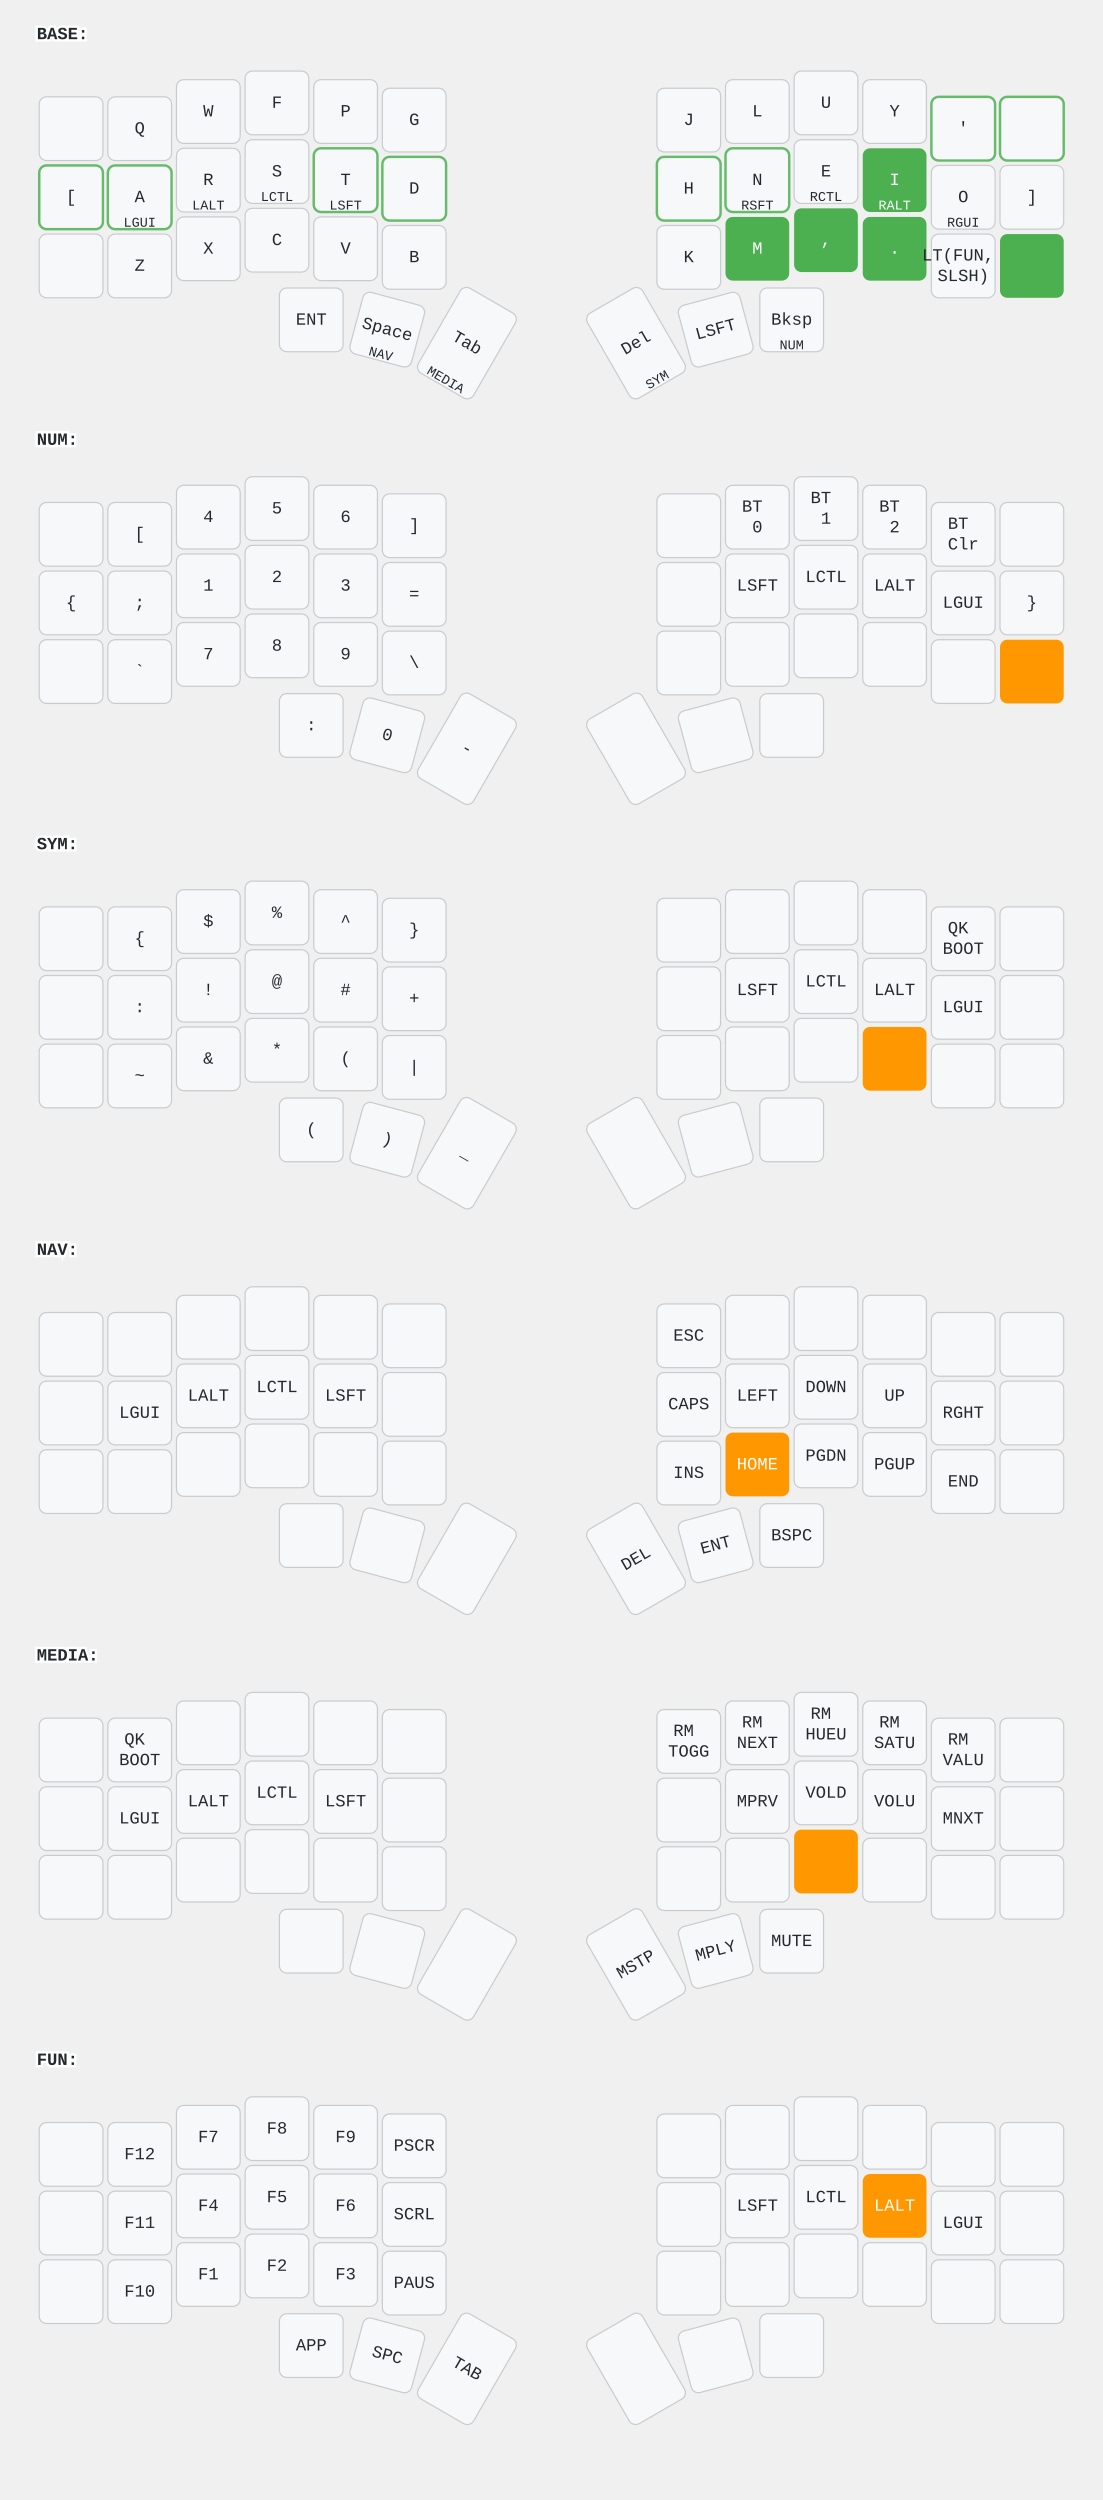
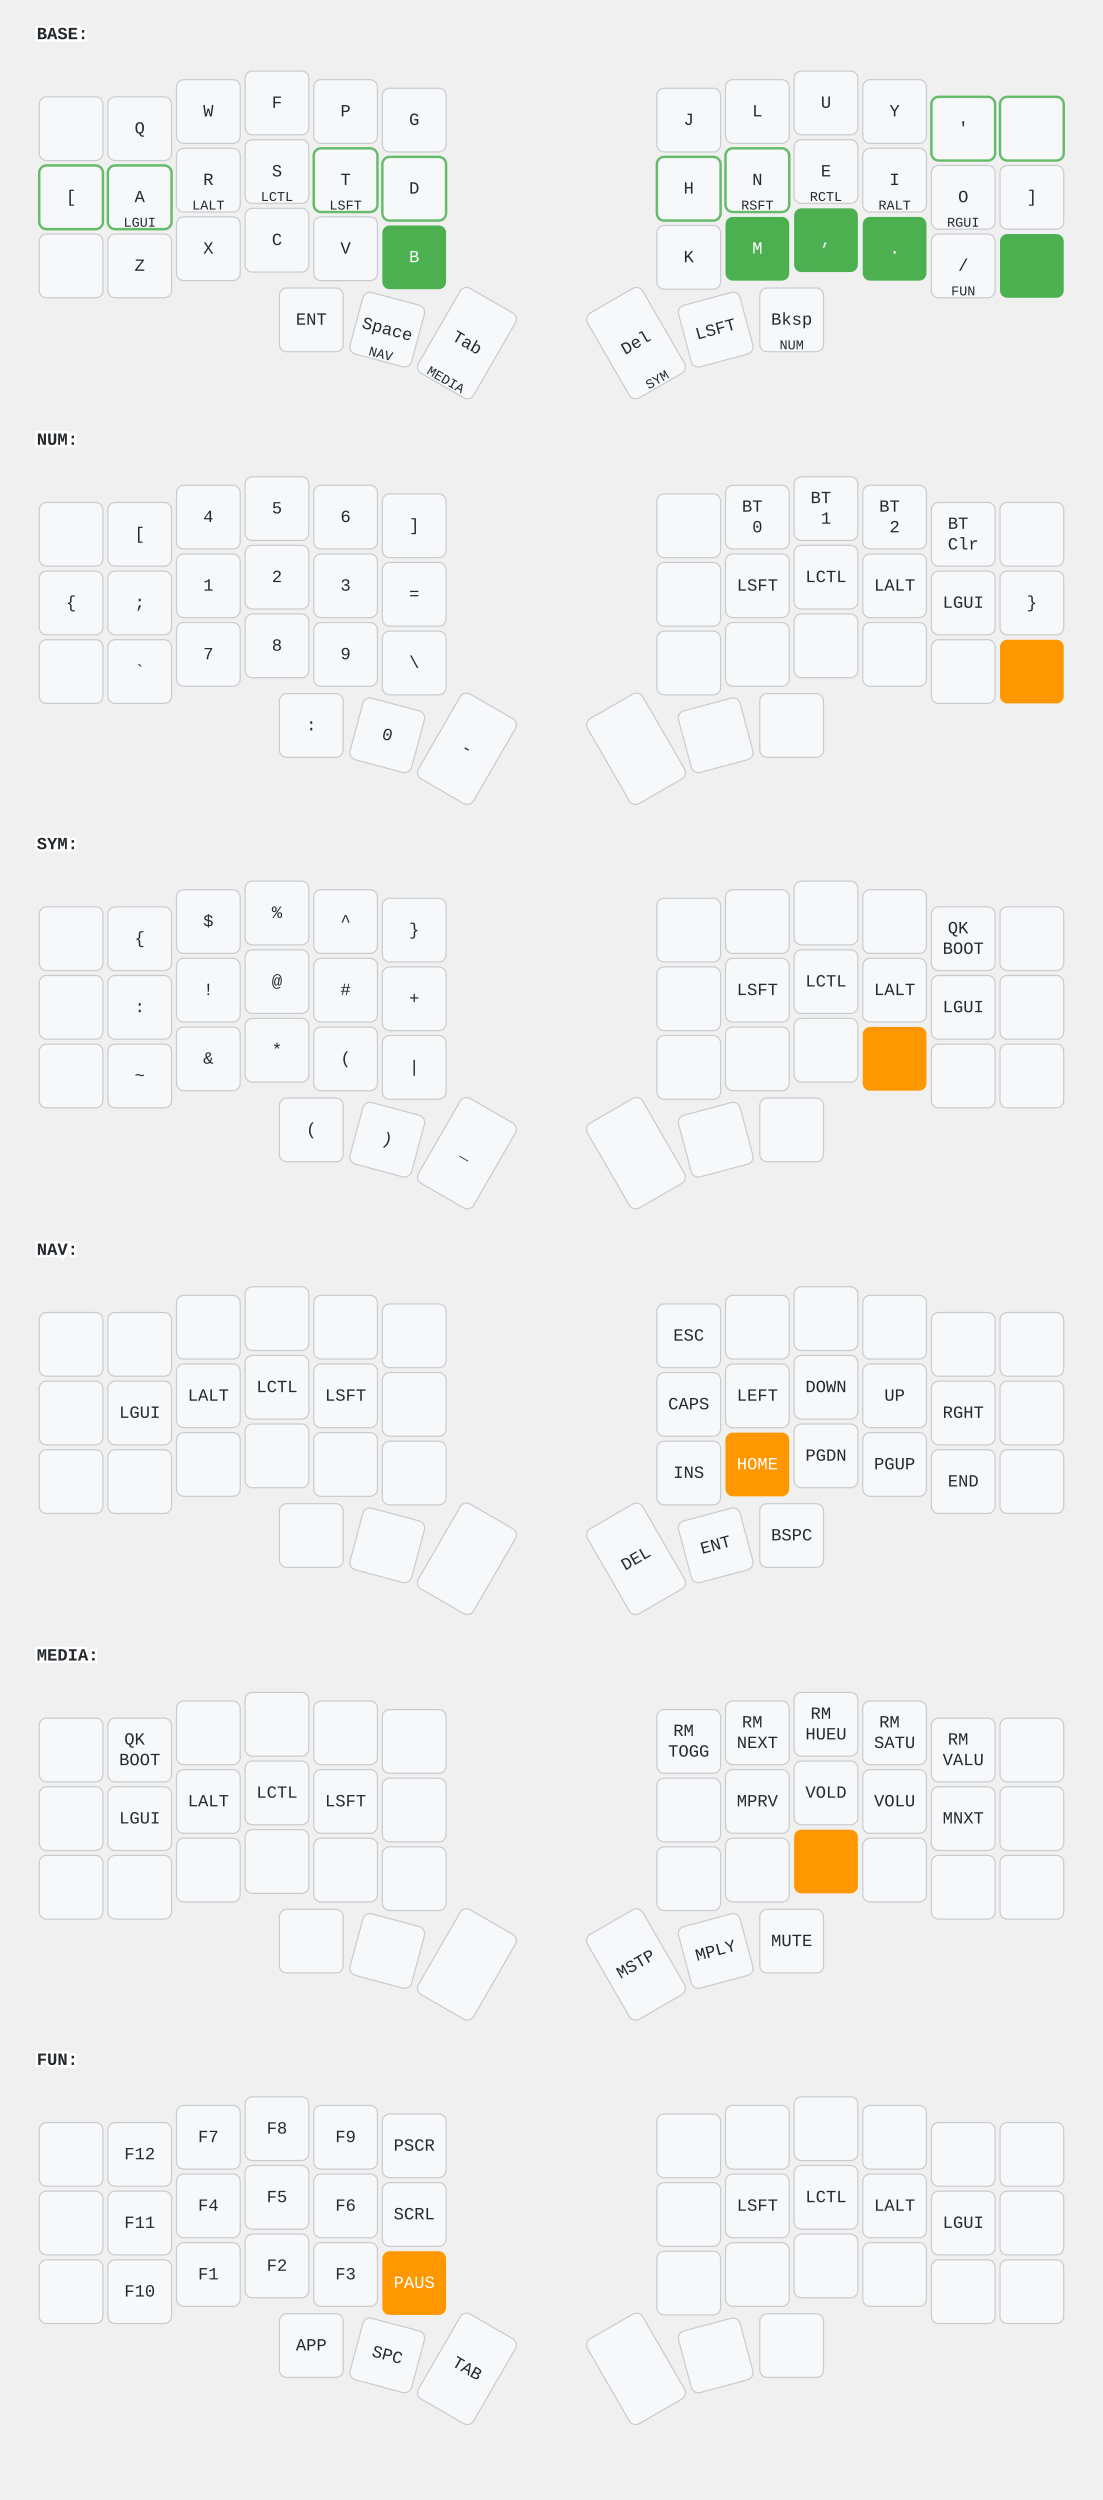
<svg xmlns="http://www.w3.org/2000/svg" width="900" height="2040" viewBox="0 0 900 2040" class="keymap">
  <style>/* inherit to force styles through use tags */
svg path {
    fill: inherit;
}

/* font and background color specifications */
svg.keymap {
    font-family: SFMono-Regular,Consolas,Liberation Mono,Menlo,monospace;
    font-size: 14px;
    font-kerning: normal;
    text-rendering: optimizeLegibility;
    fill: #24292e;
}

/* default key styling */
rect.key {
    fill: #f6f8fa;
}

rect.key, rect.combo {
    stroke: #c9cccf;
    stroke-width: 1;
}

/* default key side styling, only used is draw_key_sides is set */
rect.side {
    filter: brightness(90%);
}

/* color accent for combo boxes */
rect.combo, rect.combo-separate {
    fill: #cdf;
}

/* color accent for held keys */
rect.held, rect.combo.held {
    fill: #fdd;
}

/* color accent for ghost (optional) keys */
rect.ghost, rect.combo.ghost {
    stroke-dasharray: 4, 4;
    stroke-width: 2;
}

text {
    text-anchor: middle;
    dominant-baseline: middle;
}

/* styling for layer labels */
text.label {
    font-weight: bold;
    text-anchor: start;
    stroke: white;
    stroke-width: 4;
    paint-order: stroke;
}

/* styling for optional footer */
text.footer {
    text-anchor: end;
    dominant-baseline: auto;
    stroke: white;
    stroke-width: 4;
    paint-order: stroke;
}

/* styling for combo tap, and key non-tap label text */
text.combo, text.hold, text.shifted, text.left, text.right {
    font-size: 11px;
}

text.hold {
    text-anchor: middle;
    dominant-baseline: auto;
}

text.shifted {
    text-anchor: middle;
    dominant-baseline: hanging;
}

text.left {
    text-anchor: start;
}

text.right {
    text-anchor: end;
}

text.layer-activator {
    text-decoration: underline;
}

/* styling for hold/shifted label text in combo box */
text.combo.hold, text.combo.shifted, text.combo.left, text.combo.right {
    font-size: 8px;
}

/* lighter symbol for transparent keys */
text.trans {
    fill: #7b7e81;
}

/* styling for combo dendrons */
path.combo {
    stroke-width: 1;
    stroke: gray;
    fill: none;
}

/* Start Tabler Icons Cleanup */
/* cannot use height/width with glyphs */
.icon-tabler &gt; path {
    fill: inherit;
    stroke: inherit;
    stroke-width: 2;
}
/* hide tabler's default box */
.icon-tabler &gt; path[stroke="none"][fill="none"] {
    visibility: hidden;
}
/* End Tabler Icons Cleanup */

/* Remove underline from layer activator text */
text.layer-activator {
  text-decoration: none !important;
}

/* Remove bold from hold text (layer names on modifier keys) */
text.hold {
  font-weight: normal !important;
}

/* Highlight layer-tap thumb keys (positions 21, 31-33, 35) with bright green */
- .layer-BASE .keypos-21 rect,
.layer-BASE .keypos-31 rect,
.layer-BASE .keypos-32 rect,
.layer-BASE .keypos-33 rect,
- .layer-BASE .keypos-35 rect {
+ .layer-BASE .keypos-35 rect,
+ .layer-BASE .keypos-29 rect {
  fill: #4CAF50 !important;
  stroke: none !important;
  opacity: 1 !important;
}
- .layer-BASE .keypos-21 text,
.layer-BASE .keypos-31 text,
.layer-BASE .keypos-32 text,
.layer-BASE .keypos-33 text,
- .layer-BASE .keypos-35 text {
+ .layer-BASE .keypos-35 text,
+ .layer-BASE .keypos-29 text {
  fill: white !important;
}

/* Highlight home row mods (positions 10-13, 16-19) with lighter green stroke */
.layer-BASE .keypos-10 rect,
.layer-BASE .keypos-11 rect,
.layer-BASE .keypos-12 rect,
.layer-BASE .keypos-13 rect,
.layer-BASE .keypos-16 rect,
.layer-BASE .keypos-17 rect,
.layer-BASE .keypos-18 rect,
.layer-BASE .keypos-19 rect {
  stroke: #66BB6A !important;
  stroke-width: 2 !important;
}

/* On other layers, highlight the key that keeps you on that layer */
.layer-NAV .keypos-31 rect,
.layer-MEDIA .keypos-32 rect,
.layer-NUM .keypos-35 rect,
.layer-SYM .keypos-33 rect,
- .layer-FUN .keypos-21 rect {
+ .layer-FUN .keypos-29 rect {
  fill: #FF9800 !important;
  stroke: none !important;
}
.layer-NAV .keypos-31 text,
.layer-MEDIA .keypos-32 text,
.layer-NUM .keypos-35 text,
.layer-SYM .keypos-33 text,
- .layer-FUN .keypos-21 text {
+ .layer-FUN .keypos-29 text {
  fill: white !important;
}

/* Make sure ghost keys (on other layers) are clearly different */
.key.ghost rect {
  opacity: 0.3 !important;
}
</style>
  <g transform="translate(30, 0)" class="layer-BASE">
    <text x="0" y="28" class="label" id="BASE">BASE:</text>
    <g transform="translate(0, 56)">
      <g transform="translate(28, 49)" class="key keypos-0">
        <rect rx="6" ry="6" x="-26" y="-26" width="52" height="52" class="key" />
      </g>
      <g transform="translate(84, 49)" class="key keypos-1">
        <rect rx="6" ry="6" x="-26" y="-26" width="52" height="52" class="key" />
        <text x="0" y="0" class="key tap">Q</text>
      </g>
      <g transform="translate(140, 35)" class="key keypos-2">
        <rect rx="6" ry="6" x="-26" y="-26" width="52" height="52" class="key" />
        <text x="0" y="0" class="key tap">W</text>
      </g>
      <g transform="translate(196, 28)" class="key keypos-3">
        <rect rx="6" ry="6" x="-26" y="-26" width="52" height="52" class="key" />
        <text x="0" y="0" class="key tap">F</text>
      </g>
      <g transform="translate(252, 35)" class="key keypos-4">
        <rect rx="6" ry="6" x="-26" y="-26" width="52" height="52" class="key" />
        <text x="0" y="0" class="key tap">P</text>
      </g>
      <g transform="translate(308, 42)" class="key keypos-5">
        <rect rx="6" ry="6" x="-26" y="-26" width="52" height="52" class="key" />
        <text x="0" y="0" class="key tap">G</text>
      </g>
      <g transform="translate(532, 42)" class="key keypos-6">
        <rect rx="6" ry="6" x="-26" y="-26" width="52" height="52" class="key" />
        <text x="0" y="0" class="key tap">J</text>
      </g>
      <g transform="translate(588, 35)" class="key keypos-7">
        <rect rx="6" ry="6" x="-26" y="-26" width="52" height="52" class="key" />
        <text x="0" y="0" class="key tap">L</text>
      </g>
      <g transform="translate(644, 28)" class="key keypos-8">
        <rect rx="6" ry="6" x="-26" y="-26" width="52" height="52" class="key" />
        <text x="0" y="0" class="key tap">U</text>
      </g>
      <g transform="translate(700, 35)" class="key keypos-9">
        <rect rx="6" ry="6" x="-26" y="-26" width="52" height="52" class="key" />
        <text x="0" y="0" class="key tap">Y</text>
      </g>
      <g transform="translate(756, 49)" class="key keypos-10">
        <rect rx="6" ry="6" x="-26" y="-26" width="52" height="52" class="key" />
        <text x="0" y="0" class="key tap">'</text>
      </g>
      <g transform="translate(812, 49)" class="key keypos-11">
        <rect rx="6" ry="6" x="-26" y="-26" width="52" height="52" class="key" />
      </g>
      <g transform="translate(28, 105)" class="key keypos-12">
        <rect rx="6" ry="6" x="-26" y="-26" width="52" height="52" class="key" />
        <text x="0" y="0" class="key tap">[</text>
      </g>
      <g transform="translate(84, 105)" class="key keypos-13">
        <rect rx="6" ry="6" x="-26" y="-26" width="52" height="52" class="key" />
        <text x="0" y="0" class="key tap">A</text>
        <text x="0" y="24" class="key hold">LGUI</text>
      </g>
      <g transform="translate(140, 91)" class="key keypos-14">
        <rect rx="6" ry="6" x="-26" y="-26" width="52" height="52" class="key" />
        <text x="0" y="0" class="key tap">R</text>
        <text x="0" y="24" class="key hold">LALT</text>
      </g>
      <g transform="translate(196, 84)" class="key keypos-15">
        <rect rx="6" ry="6" x="-26" y="-26" width="52" height="52" class="key" />
        <text x="0" y="0" class="key tap">S</text>
        <text x="0" y="24" class="key hold">LCTL</text>
      </g>
      <g transform="translate(252, 91)" class="key keypos-16">
        <rect rx="6" ry="6" x="-26" y="-26" width="52" height="52" class="key" />
        <text x="0" y="0" class="key tap">T</text>
        <text x="0" y="24" class="key hold">LSFT</text>
      </g>
      <g transform="translate(308, 98)" class="key keypos-17">
        <rect rx="6" ry="6" x="-26" y="-26" width="52" height="52" class="key" />
        <text x="0" y="0" class="key tap">D</text>
      </g>
      <g transform="translate(532, 98)" class="key keypos-18">
        <rect rx="6" ry="6" x="-26" y="-26" width="52" height="52" class="key" />
        <text x="0" y="0" class="key tap">H</text>
      </g>
      <g transform="translate(588, 91)" class="key keypos-19">
        <rect rx="6" ry="6" x="-26" y="-26" width="52" height="52" class="key" />
        <text x="0" y="0" class="key tap">N</text>
        <text x="0" y="24" class="key hold">RSFT</text>
      </g>
      <g transform="translate(644, 84)" class="key keypos-20">
        <rect rx="6" ry="6" x="-26" y="-26" width="52" height="52" class="key" />
        <text x="0" y="0" class="key tap">E</text>
        <text x="0" y="24" class="key hold">RCTL</text>
      </g>
      <g transform="translate(700, 91)" class="key keypos-21">
        <rect rx="6" ry="6" x="-26" y="-26" width="52" height="52" class="key" />
        <text x="0" y="0" class="key tap">I</text>
        <text x="0" y="24" class="key hold">RALT</text>
      </g>
      <g transform="translate(756, 105)" class="key keypos-22">
        <rect rx="6" ry="6" x="-26" y="-26" width="52" height="52" class="key" />
        <text x="0" y="0" class="key tap">O</text>
        <text x="0" y="24" class="key hold">RGUI</text>
      </g>
      <g transform="translate(812, 105)" class="key keypos-23">
        <rect rx="6" ry="6" x="-26" y="-26" width="52" height="52" class="key" />
        <text x="0" y="0" class="key tap">]</text>
      </g>
      <g transform="translate(28, 161)" class="key keypos-24">
        <rect rx="6" ry="6" x="-26" y="-26" width="52" height="52" class="key" />
      </g>
      <g transform="translate(84, 161)" class="key keypos-25">
        <rect rx="6" ry="6" x="-26" y="-26" width="52" height="52" class="key" />
        <text x="0" y="0" class="key tap">Z</text>
      </g>
      <g transform="translate(140, 147)" class="key keypos-26">
        <rect rx="6" ry="6" x="-26" y="-26" width="52" height="52" class="key" />
        <text x="0" y="0" class="key tap">X</text>
      </g>
      <g transform="translate(196, 140)" class="key keypos-27">
        <rect rx="6" ry="6" x="-26" y="-26" width="52" height="52" class="key" />
        <text x="0" y="0" class="key tap">C</text>
      </g>
      <g transform="translate(252, 147)" class="key keypos-28">
        <rect rx="6" ry="6" x="-26" y="-26" width="52" height="52" class="key" />
        <text x="0" y="0" class="key tap">V</text>
      </g>
      <g transform="translate(308, 154)" class="key keypos-29">
        <rect rx="6" ry="6" x="-26" y="-26" width="52" height="52" class="key" />
        <text x="0" y="0" class="key tap">B</text>
      </g>
      <g transform="translate(532, 154)" class="key keypos-30">
        <rect rx="6" ry="6" x="-26" y="-26" width="52" height="52" class="key" />
        <text x="0" y="0" class="key tap">K</text>
      </g>
      <g transform="translate(588, 147)" class="key keypos-31">
        <rect rx="6" ry="6" x="-26" y="-26" width="52" height="52" class="key" />
        <text x="0" y="0" class="key tap">M</text>
      </g>
      <g transform="translate(644, 140)" class="key keypos-32">
        <rect rx="6" ry="6" x="-26" y="-26" width="52" height="52" class="key" />
        <text x="0" y="0" class="key tap">,</text>
      </g>
      <g transform="translate(700, 147)" class="key keypos-33">
        <rect rx="6" ry="6" x="-26" y="-26" width="52" height="52" class="key" />
        <text x="0" y="0" class="key tap">.</text>
      </g>
      <g transform="translate(756, 161)" class="key keypos-34">
        <rect rx="6" ry="6" x="-26" y="-26" width="52" height="52" class="key" />
-         <text x="0" y="0" class="key tap">
-           <tspan x="0" dy="-0.6em">LT(FUN,</tspan>
-           <tspan x="0" dy="1.2em">SLSH)</tspan>
-         </text>
+         <text x="0" y="0" class="key tap">/</text>
+         <a href="#FUN">
+           <text x="0" y="24" class="key hold layer-activator">FUN</text>
+         </a>
      </g>
      <g transform="translate(812, 161)" class="key keypos-35">
        <rect rx="6" ry="6" x="-26" y="-26" width="52" height="52" class="key" />
      </g>
      <g transform="translate(224, 205)" class="key keypos-36">
        <rect rx="6" ry="6" x="-26" y="-26" width="52" height="52" class="key" />
        <text x="0" y="0" class="key tap">ENT</text>
      </g>
      <g transform="translate(286, 213) rotate(15.0)" class="key keypos-37">
        <rect rx="6" ry="6" x="-26" y="-26" width="52" height="52" class="key" />
        <text x="0" y="0" class="key tap">Space</text>
        <a href="#NAV">
          <text x="0" y="24" class="key hold layer-activator">NAV</text>
        </a>
      </g>
      <g transform="translate(351, 224) rotate(30.0)" class="key keypos-38">
        <rect rx="6" ry="6" x="-26" y="-40" width="52" height="80" class="key" />
        <text x="0" y="0" class="key tap">Tab</text>
        <a href="#MEDIA">
          <text x="0" y="38" class="key hold layer-activator">MEDIA</text>
        </a>
      </g>
      <g transform="translate(489, 224) rotate(-30.0)" class="key keypos-39">
        <rect rx="6" ry="6" x="-26" y="-40" width="52" height="80" class="key" />
        <text x="0" y="0" class="key tap">Del</text>
        <a href="#SYM">
          <text x="0" y="38" class="key hold layer-activator">SYM</text>
        </a>
      </g>
      <g transform="translate(554, 213) rotate(-15.0)" class="key keypos-40">
        <rect rx="6" ry="6" x="-26" y="-26" width="52" height="52" class="key" />
        <text x="0" y="0" class="key tap">LSFT</text>
      </g>
      <g transform="translate(616, 205)" class="key keypos-41">
        <rect rx="6" ry="6" x="-26" y="-26" width="52" height="52" class="key" />
        <text x="0" y="0" class="key tap">Bksp</text>
        <a href="#NUM">
          <text x="0" y="24" class="key hold layer-activator">NUM</text>
        </a>
      </g>
    </g>
  </g>
  <g transform="translate(30, 331)" class="layer-NUM">
    <text x="0" y="28" class="label" id="NUM">NUM:</text>
    <g transform="translate(0, 56)">
      <g transform="translate(28, 49)" class="key keypos-0">
        <rect rx="6" ry="6" x="-26" y="-26" width="52" height="52" class="key" />
      </g>
      <g transform="translate(84, 49)" class="key keypos-1">
        <rect rx="6" ry="6" x="-26" y="-26" width="52" height="52" class="key" />
        <text x="0" y="0" class="key tap">[</text>
      </g>
      <g transform="translate(140, 35)" class="key keypos-2">
        <rect rx="6" ry="6" x="-26" y="-26" width="52" height="52" class="key" />
        <text x="0" y="0" class="key tap">4</text>
      </g>
      <g transform="translate(196, 28)" class="key keypos-3">
        <rect rx="6" ry="6" x="-26" y="-26" width="52" height="52" class="key" />
        <text x="0" y="0" class="key tap">5</text>
      </g>
      <g transform="translate(252, 35)" class="key keypos-4">
        <rect rx="6" ry="6" x="-26" y="-26" width="52" height="52" class="key" />
        <text x="0" y="0" class="key tap">6</text>
      </g>
      <g transform="translate(308, 42)" class="key keypos-5">
        <rect rx="6" ry="6" x="-26" y="-26" width="52" height="52" class="key" />
        <text x="0" y="0" class="key tap">]</text>
      </g>
      <g transform="translate(532, 42)" class="key keypos-6">
        <rect rx="6" ry="6" x="-26" y="-26" width="52" height="52" class="key" />
      </g>
      <g transform="translate(588, 35)" class="key keypos-7">
        <rect rx="6" ry="6" x="-26" y="-26" width="52" height="52" class="key" />
        <text x="0" y="0" class="key tap">
          <tspan x="0" dy="-0.6em">BT</tspan>
          <tspan x="0" dy="1.2em">0</tspan>
        </text>
      </g>
      <g transform="translate(644, 28)" class="key keypos-8">
        <rect rx="6" ry="6" x="-26" y="-26" width="52" height="52" class="key" />
        <text x="0" y="0" class="key tap">
          <tspan x="0" dy="-0.6em">BT</tspan>
          <tspan x="0" dy="1.2em">1</tspan>
        </text>
      </g>
      <g transform="translate(700, 35)" class="key keypos-9">
        <rect rx="6" ry="6" x="-26" y="-26" width="52" height="52" class="key" />
        <text x="0" y="0" class="key tap">
          <tspan x="0" dy="-0.6em">BT</tspan>
          <tspan x="0" dy="1.2em">2</tspan>
        </text>
      </g>
      <g transform="translate(756, 49)" class="key keypos-10">
        <rect rx="6" ry="6" x="-26" y="-26" width="52" height="52" class="key" />
        <text x="0" y="0" class="key tap">
          <tspan x="0" dy="-0.6em">BT</tspan>
          <tspan x="0" dy="1.2em">Clr</tspan>
        </text>
      </g>
      <g transform="translate(812, 49)" class="key keypos-11">
        <rect rx="6" ry="6" x="-26" y="-26" width="52" height="52" class="key" />
      </g>
      <g transform="translate(28, 105)" class="key keypos-12">
        <rect rx="6" ry="6" x="-26" y="-26" width="52" height="52" class="key" />
        <text x="0" y="0" class="key tap">{</text>
      </g>
      <g transform="translate(84, 105)" class="key keypos-13">
        <rect rx="6" ry="6" x="-26" y="-26" width="52" height="52" class="key" />
        <text x="0" y="0" class="key tap">;</text>
      </g>
      <g transform="translate(140, 91)" class="key keypos-14">
        <rect rx="6" ry="6" x="-26" y="-26" width="52" height="52" class="key" />
        <text x="0" y="0" class="key tap">1</text>
      </g>
      <g transform="translate(196, 84)" class="key keypos-15">
        <rect rx="6" ry="6" x="-26" y="-26" width="52" height="52" class="key" />
        <text x="0" y="0" class="key tap">2</text>
      </g>
      <g transform="translate(252, 91)" class="key keypos-16">
        <rect rx="6" ry="6" x="-26" y="-26" width="52" height="52" class="key" />
        <text x="0" y="0" class="key tap">3</text>
      </g>
      <g transform="translate(308, 98)" class="key keypos-17">
        <rect rx="6" ry="6" x="-26" y="-26" width="52" height="52" class="key" />
        <text x="0" y="0" class="key tap">=</text>
      </g>
      <g transform="translate(532, 98)" class="key keypos-18">
        <rect rx="6" ry="6" x="-26" y="-26" width="52" height="52" class="key" />
      </g>
      <g transform="translate(588, 91)" class="key keypos-19">
        <rect rx="6" ry="6" x="-26" y="-26" width="52" height="52" class="key" />
        <text x="0" y="0" class="key tap">LSFT</text>
      </g>
      <g transform="translate(644, 84)" class="key keypos-20">
        <rect rx="6" ry="6" x="-26" y="-26" width="52" height="52" class="key" />
        <text x="0" y="0" class="key tap">LCTL</text>
      </g>
      <g transform="translate(700, 91)" class="key keypos-21">
        <rect rx="6" ry="6" x="-26" y="-26" width="52" height="52" class="key" />
        <text x="0" y="0" class="key tap">LALT</text>
      </g>
      <g transform="translate(756, 105)" class="key keypos-22">
        <rect rx="6" ry="6" x="-26" y="-26" width="52" height="52" class="key" />
        <text x="0" y="0" class="key tap">LGUI</text>
      </g>
      <g transform="translate(812, 105)" class="key keypos-23">
        <rect rx="6" ry="6" x="-26" y="-26" width="52" height="52" class="key" />
        <text x="0" y="0" class="key tap">}</text>
      </g>
      <g transform="translate(28, 161)" class="key keypos-24">
        <rect rx="6" ry="6" x="-26" y="-26" width="52" height="52" class="key" />
      </g>
      <g transform="translate(84, 161)" class="key keypos-25">
        <rect rx="6" ry="6" x="-26" y="-26" width="52" height="52" class="key" />
        <text x="0" y="0" class="key tap">`</text>
      </g>
      <g transform="translate(140, 147)" class="key keypos-26">
        <rect rx="6" ry="6" x="-26" y="-26" width="52" height="52" class="key" />
        <text x="0" y="0" class="key tap">7</text>
      </g>
      <g transform="translate(196, 140)" class="key keypos-27">
        <rect rx="6" ry="6" x="-26" y="-26" width="52" height="52" class="key" />
        <text x="0" y="0" class="key tap">8</text>
      </g>
      <g transform="translate(252, 147)" class="key keypos-28">
        <rect rx="6" ry="6" x="-26" y="-26" width="52" height="52" class="key" />
        <text x="0" y="0" class="key tap">9</text>
      </g>
      <g transform="translate(308, 154)" class="key keypos-29">
        <rect rx="6" ry="6" x="-26" y="-26" width="52" height="52" class="key" />
        <text x="0" y="0" class="key tap">\</text>
      </g>
      <g transform="translate(532, 154)" class="key keypos-30">
        <rect rx="6" ry="6" x="-26" y="-26" width="52" height="52" class="key" />
      </g>
      <g transform="translate(588, 147)" class="key keypos-31">
        <rect rx="6" ry="6" x="-26" y="-26" width="52" height="52" class="key" />
      </g>
      <g transform="translate(644, 140)" class="key keypos-32">
        <rect rx="6" ry="6" x="-26" y="-26" width="52" height="52" class="key" />
      </g>
      <g transform="translate(700, 147)" class="key keypos-33">
        <rect rx="6" ry="6" x="-26" y="-26" width="52" height="52" class="key" />
      </g>
      <g transform="translate(756, 161)" class="key keypos-34">
        <rect rx="6" ry="6" x="-26" y="-26" width="52" height="52" class="key" />
      </g>
      <g transform="translate(812, 161)" class="key keypos-35">
        <rect rx="6" ry="6" x="-26" y="-26" width="52" height="52" class="key" />
      </g>
      <g transform="translate(224, 205)" class="key keypos-36">
        <rect rx="6" ry="6" x="-26" y="-26" width="52" height="52" class="key" />
        <text x="0" y="0" class="key tap">:</text>
      </g>
      <g transform="translate(286, 213) rotate(15.0)" class="key keypos-37">
        <rect rx="6" ry="6" x="-26" y="-26" width="52" height="52" class="key" />
        <text x="0" y="0" class="key tap">0</text>
      </g>
      <g transform="translate(351, 224) rotate(30.0)" class="key keypos-38">
        <rect rx="6" ry="6" x="-26" y="-40" width="52" height="80" class="key" />
        <text x="0" y="0" class="key tap">-</text>
      </g>
      <g transform="translate(489, 224) rotate(-30.0)" class="key keypos-39">
        <rect rx="6" ry="6" x="-26" y="-40" width="52" height="80" class="key" />
      </g>
      <g transform="translate(554, 213) rotate(-15.0)" class="key keypos-40">
        <rect rx="6" ry="6" x="-26" y="-26" width="52" height="52" class="key" />
      </g>
      <g transform="translate(616, 205)" class="key keypos-41">
        <rect rx="6" ry="6" x="-26" y="-26" width="52" height="52" class="key" />
      </g>
    </g>
  </g>
  <g transform="translate(30, 661)" class="layer-SYM">
    <text x="0" y="28" class="label" id="SYM">SYM:</text>
    <g transform="translate(0, 56)">
      <g transform="translate(28, 49)" class="key keypos-0">
        <rect rx="6" ry="6" x="-26" y="-26" width="52" height="52" class="key" />
      </g>
      <g transform="translate(84, 49)" class="key keypos-1">
        <rect rx="6" ry="6" x="-26" y="-26" width="52" height="52" class="key" />
        <text x="0" y="0" class="key tap">{</text>
      </g>
      <g transform="translate(140, 35)" class="key keypos-2">
        <rect rx="6" ry="6" x="-26" y="-26" width="52" height="52" class="key" />
        <text x="0" y="0" class="key tap">$</text>
      </g>
      <g transform="translate(196, 28)" class="key keypos-3">
        <rect rx="6" ry="6" x="-26" y="-26" width="52" height="52" class="key" />
        <text x="0" y="0" class="key tap">%</text>
      </g>
      <g transform="translate(252, 35)" class="key keypos-4">
        <rect rx="6" ry="6" x="-26" y="-26" width="52" height="52" class="key" />
        <text x="0" y="0" class="key tap">^</text>
      </g>
      <g transform="translate(308, 42)" class="key keypos-5">
        <rect rx="6" ry="6" x="-26" y="-26" width="52" height="52" class="key" />
        <text x="0" y="0" class="key tap">}</text>
      </g>
      <g transform="translate(532, 42)" class="key keypos-6">
        <rect rx="6" ry="6" x="-26" y="-26" width="52" height="52" class="key" />
      </g>
      <g transform="translate(588, 35)" class="key keypos-7">
        <rect rx="6" ry="6" x="-26" y="-26" width="52" height="52" class="key" />
      </g>
      <g transform="translate(644, 28)" class="key keypos-8">
        <rect rx="6" ry="6" x="-26" y="-26" width="52" height="52" class="key" />
      </g>
      <g transform="translate(700, 35)" class="key keypos-9">
        <rect rx="6" ry="6" x="-26" y="-26" width="52" height="52" class="key" />
      </g>
      <g transform="translate(756, 49)" class="key keypos-10">
        <rect rx="6" ry="6" x="-26" y="-26" width="52" height="52" class="key" />
        <text x="0" y="0" class="key tap">
          <tspan x="0" dy="-0.6em">QK</tspan>
          <tspan x="0" dy="1.2em">BOOT</tspan>
        </text>
      </g>
      <g transform="translate(812, 49)" class="key keypos-11">
        <rect rx="6" ry="6" x="-26" y="-26" width="52" height="52" class="key" />
      </g>
      <g transform="translate(28, 105)" class="key keypos-12">
        <rect rx="6" ry="6" x="-26" y="-26" width="52" height="52" class="key" />
      </g>
      <g transform="translate(84, 105)" class="key keypos-13">
        <rect rx="6" ry="6" x="-26" y="-26" width="52" height="52" class="key" />
        <text x="0" y="0" class="key tap">:</text>
      </g>
      <g transform="translate(140, 91)" class="key keypos-14">
        <rect rx="6" ry="6" x="-26" y="-26" width="52" height="52" class="key" />
        <text x="0" y="0" class="key tap">!</text>
      </g>
      <g transform="translate(196, 84)" class="key keypos-15">
        <rect rx="6" ry="6" x="-26" y="-26" width="52" height="52" class="key" />
        <text x="0" y="0" class="key tap">@</text>
      </g>
      <g transform="translate(252, 91)" class="key keypos-16">
        <rect rx="6" ry="6" x="-26" y="-26" width="52" height="52" class="key" />
        <text x="0" y="0" class="key tap">#</text>
      </g>
      <g transform="translate(308, 98)" class="key keypos-17">
        <rect rx="6" ry="6" x="-26" y="-26" width="52" height="52" class="key" />
        <text x="0" y="0" class="key tap">+</text>
      </g>
      <g transform="translate(532, 98)" class="key keypos-18">
        <rect rx="6" ry="6" x="-26" y="-26" width="52" height="52" class="key" />
      </g>
      <g transform="translate(588, 91)" class="key keypos-19">
        <rect rx="6" ry="6" x="-26" y="-26" width="52" height="52" class="key" />
        <text x="0" y="0" class="key tap">LSFT</text>
      </g>
      <g transform="translate(644, 84)" class="key keypos-20">
        <rect rx="6" ry="6" x="-26" y="-26" width="52" height="52" class="key" />
        <text x="0" y="0" class="key tap">LCTL</text>
      </g>
      <g transform="translate(700, 91)" class="key keypos-21">
        <rect rx="6" ry="6" x="-26" y="-26" width="52" height="52" class="key" />
        <text x="0" y="0" class="key tap">LALT</text>
      </g>
      <g transform="translate(756, 105)" class="key keypos-22">
        <rect rx="6" ry="6" x="-26" y="-26" width="52" height="52" class="key" />
        <text x="0" y="0" class="key tap">LGUI</text>
      </g>
      <g transform="translate(812, 105)" class="key keypos-23">
        <rect rx="6" ry="6" x="-26" y="-26" width="52" height="52" class="key" />
      </g>
      <g transform="translate(28, 161)" class="key keypos-24">
        <rect rx="6" ry="6" x="-26" y="-26" width="52" height="52" class="key" />
      </g>
      <g transform="translate(84, 161)" class="key keypos-25">
        <rect rx="6" ry="6" x="-26" y="-26" width="52" height="52" class="key" />
        <text x="0" y="0" class="key tap">~</text>
      </g>
      <g transform="translate(140, 147)" class="key keypos-26">
        <rect rx="6" ry="6" x="-26" y="-26" width="52" height="52" class="key" />
        <text x="0" y="0" class="key tap">&amp;</text>
      </g>
      <g transform="translate(196, 140)" class="key keypos-27">
        <rect rx="6" ry="6" x="-26" y="-26" width="52" height="52" class="key" />
        <text x="0" y="0" class="key tap">*</text>
      </g>
      <g transform="translate(252, 147)" class="key keypos-28">
        <rect rx="6" ry="6" x="-26" y="-26" width="52" height="52" class="key" />
        <text x="0" y="0" class="key tap">(</text>
      </g>
      <g transform="translate(308, 154)" class="key keypos-29">
        <rect rx="6" ry="6" x="-26" y="-26" width="52" height="52" class="key" />
        <text x="0" y="0" class="key tap">|</text>
      </g>
      <g transform="translate(532, 154)" class="key keypos-30">
        <rect rx="6" ry="6" x="-26" y="-26" width="52" height="52" class="key" />
      </g>
      <g transform="translate(588, 147)" class="key keypos-31">
        <rect rx="6" ry="6" x="-26" y="-26" width="52" height="52" class="key" />
      </g>
      <g transform="translate(644, 140)" class="key keypos-32">
        <rect rx="6" ry="6" x="-26" y="-26" width="52" height="52" class="key" />
      </g>
      <g transform="translate(700, 147)" class="key keypos-33">
        <rect rx="6" ry="6" x="-26" y="-26" width="52" height="52" class="key" />
      </g>
      <g transform="translate(756, 161)" class="key keypos-34">
        <rect rx="6" ry="6" x="-26" y="-26" width="52" height="52" class="key" />
      </g>
      <g transform="translate(812, 161)" class="key keypos-35">
        <rect rx="6" ry="6" x="-26" y="-26" width="52" height="52" class="key" />
      </g>
      <g transform="translate(224, 205)" class="key keypos-36">
        <rect rx="6" ry="6" x="-26" y="-26" width="52" height="52" class="key" />
        <text x="0" y="0" class="key tap">(</text>
      </g>
      <g transform="translate(286, 213) rotate(15.0)" class="key keypos-37">
        <rect rx="6" ry="6" x="-26" y="-26" width="52" height="52" class="key" />
        <text x="0" y="0" class="key tap">)</text>
      </g>
      <g transform="translate(351, 224) rotate(30.0)" class="key keypos-38">
        <rect rx="6" ry="6" x="-26" y="-40" width="52" height="80" class="key" />
        <text x="0" y="0" class="key tap">_</text>
      </g>
      <g transform="translate(489, 224) rotate(-30.0)" class="key keypos-39">
        <rect rx="6" ry="6" x="-26" y="-40" width="52" height="80" class="key" />
      </g>
      <g transform="translate(554, 213) rotate(-15.0)" class="key keypos-40">
        <rect rx="6" ry="6" x="-26" y="-26" width="52" height="52" class="key" />
      </g>
      <g transform="translate(616, 205)" class="key keypos-41">
        <rect rx="6" ry="6" x="-26" y="-26" width="52" height="52" class="key" />
      </g>
    </g>
  </g>
  <g transform="translate(30, 992)" class="layer-NAV">
    <text x="0" y="28" class="label" id="NAV">NAV:</text>
    <g transform="translate(0, 56)">
      <g transform="translate(28, 49)" class="key keypos-0">
        <rect rx="6" ry="6" x="-26" y="-26" width="52" height="52" class="key" />
      </g>
      <g transform="translate(84, 49)" class="key keypos-1">
        <rect rx="6" ry="6" x="-26" y="-26" width="52" height="52" class="key" />
      </g>
      <g transform="translate(140, 35)" class="key keypos-2">
        <rect rx="6" ry="6" x="-26" y="-26" width="52" height="52" class="key" />
      </g>
      <g transform="translate(196, 28)" class="key keypos-3">
        <rect rx="6" ry="6" x="-26" y="-26" width="52" height="52" class="key" />
      </g>
      <g transform="translate(252, 35)" class="key keypos-4">
        <rect rx="6" ry="6" x="-26" y="-26" width="52" height="52" class="key" />
      </g>
      <g transform="translate(308, 42)" class="key keypos-5">
        <rect rx="6" ry="6" x="-26" y="-26" width="52" height="52" class="key" />
      </g>
      <g transform="translate(532, 42)" class="key keypos-6">
        <rect rx="6" ry="6" x="-26" y="-26" width="52" height="52" class="key" />
        <text x="0" y="0" class="key tap">ESC</text>
      </g>
      <g transform="translate(588, 35)" class="key keypos-7">
        <rect rx="6" ry="6" x="-26" y="-26" width="52" height="52" class="key" />
      </g>
      <g transform="translate(644, 28)" class="key keypos-8">
        <rect rx="6" ry="6" x="-26" y="-26" width="52" height="52" class="key" />
      </g>
      <g transform="translate(700, 35)" class="key keypos-9">
        <rect rx="6" ry="6" x="-26" y="-26" width="52" height="52" class="key" />
      </g>
      <g transform="translate(756, 49)" class="key keypos-10">
        <rect rx="6" ry="6" x="-26" y="-26" width="52" height="52" class="key" />
      </g>
      <g transform="translate(812, 49)" class="key keypos-11">
        <rect rx="6" ry="6" x="-26" y="-26" width="52" height="52" class="key" />
      </g>
      <g transform="translate(28, 105)" class="key keypos-12">
        <rect rx="6" ry="6" x="-26" y="-26" width="52" height="52" class="key" />
      </g>
      <g transform="translate(84, 105)" class="key keypos-13">
        <rect rx="6" ry="6" x="-26" y="-26" width="52" height="52" class="key" />
        <text x="0" y="0" class="key tap">LGUI</text>
      </g>
      <g transform="translate(140, 91)" class="key keypos-14">
        <rect rx="6" ry="6" x="-26" y="-26" width="52" height="52" class="key" />
        <text x="0" y="0" class="key tap">LALT</text>
      </g>
      <g transform="translate(196, 84)" class="key keypos-15">
        <rect rx="6" ry="6" x="-26" y="-26" width="52" height="52" class="key" />
        <text x="0" y="0" class="key tap">LCTL</text>
      </g>
      <g transform="translate(252, 91)" class="key keypos-16">
        <rect rx="6" ry="6" x="-26" y="-26" width="52" height="52" class="key" />
        <text x="0" y="0" class="key tap">LSFT</text>
      </g>
      <g transform="translate(308, 98)" class="key keypos-17">
        <rect rx="6" ry="6" x="-26" y="-26" width="52" height="52" class="key" />
      </g>
      <g transform="translate(532, 98)" class="key keypos-18">
        <rect rx="6" ry="6" x="-26" y="-26" width="52" height="52" class="key" />
        <text x="0" y="0" class="key tap">CAPS</text>
      </g>
      <g transform="translate(588, 91)" class="key keypos-19">
        <rect rx="6" ry="6" x="-26" y="-26" width="52" height="52" class="key" />
        <text x="0" y="0" class="key tap">LEFT</text>
      </g>
      <g transform="translate(644, 84)" class="key keypos-20">
        <rect rx="6" ry="6" x="-26" y="-26" width="52" height="52" class="key" />
        <text x="0" y="0" class="key tap">DOWN</text>
      </g>
      <g transform="translate(700, 91)" class="key keypos-21">
        <rect rx="6" ry="6" x="-26" y="-26" width="52" height="52" class="key" />
        <text x="0" y="0" class="key tap">UP</text>
      </g>
      <g transform="translate(756, 105)" class="key keypos-22">
        <rect rx="6" ry="6" x="-26" y="-26" width="52" height="52" class="key" />
        <text x="0" y="0" class="key tap">RGHT</text>
      </g>
      <g transform="translate(812, 105)" class="key keypos-23">
        <rect rx="6" ry="6" x="-26" y="-26" width="52" height="52" class="key" />
      </g>
      <g transform="translate(28, 161)" class="key keypos-24">
        <rect rx="6" ry="6" x="-26" y="-26" width="52" height="52" class="key" />
      </g>
      <g transform="translate(84, 161)" class="key keypos-25">
        <rect rx="6" ry="6" x="-26" y="-26" width="52" height="52" class="key" />
      </g>
      <g transform="translate(140, 147)" class="key keypos-26">
        <rect rx="6" ry="6" x="-26" y="-26" width="52" height="52" class="key" />
      </g>
      <g transform="translate(196, 140)" class="key keypos-27">
        <rect rx="6" ry="6" x="-26" y="-26" width="52" height="52" class="key" />
      </g>
      <g transform="translate(252, 147)" class="key keypos-28">
        <rect rx="6" ry="6" x="-26" y="-26" width="52" height="52" class="key" />
      </g>
      <g transform="translate(308, 154)" class="key keypos-29">
        <rect rx="6" ry="6" x="-26" y="-26" width="52" height="52" class="key" />
      </g>
      <g transform="translate(532, 154)" class="key keypos-30">
        <rect rx="6" ry="6" x="-26" y="-26" width="52" height="52" class="key" />
        <text x="0" y="0" class="key tap">INS</text>
      </g>
      <g transform="translate(588, 147)" class="key keypos-31">
        <rect rx="6" ry="6" x="-26" y="-26" width="52" height="52" class="key" />
        <text x="0" y="0" class="key tap">HOME</text>
      </g>
      <g transform="translate(644, 140)" class="key keypos-32">
        <rect rx="6" ry="6" x="-26" y="-26" width="52" height="52" class="key" />
        <text x="0" y="0" class="key tap">PGDN</text>
      </g>
      <g transform="translate(700, 147)" class="key keypos-33">
        <rect rx="6" ry="6" x="-26" y="-26" width="52" height="52" class="key" />
        <text x="0" y="0" class="key tap">PGUP</text>
      </g>
      <g transform="translate(756, 161)" class="key keypos-34">
        <rect rx="6" ry="6" x="-26" y="-26" width="52" height="52" class="key" />
        <text x="0" y="0" class="key tap">END</text>
      </g>
      <g transform="translate(812, 161)" class="key keypos-35">
        <rect rx="6" ry="6" x="-26" y="-26" width="52" height="52" class="key" />
      </g>
      <g transform="translate(224, 205)" class="key keypos-36">
        <rect rx="6" ry="6" x="-26" y="-26" width="52" height="52" class="key" />
      </g>
      <g transform="translate(286, 213) rotate(15.0)" class="key keypos-37">
        <rect rx="6" ry="6" x="-26" y="-26" width="52" height="52" class="key" />
      </g>
      <g transform="translate(351, 224) rotate(30.0)" class="key keypos-38">
        <rect rx="6" ry="6" x="-26" y="-40" width="52" height="80" class="key" />
      </g>
      <g transform="translate(489, 224) rotate(-30.0)" class="key keypos-39">
        <rect rx="6" ry="6" x="-26" y="-40" width="52" height="80" class="key" />
        <text x="0" y="0" class="key tap">DEL</text>
      </g>
      <g transform="translate(554, 213) rotate(-15.0)" class="key keypos-40">
        <rect rx="6" ry="6" x="-26" y="-26" width="52" height="52" class="key" />
        <text x="0" y="0" class="key tap">ENT</text>
      </g>
      <g transform="translate(616, 205)" class="key keypos-41">
        <rect rx="6" ry="6" x="-26" y="-26" width="52" height="52" class="key" />
        <text x="0" y="0" class="key tap">BSPC</text>
      </g>
    </g>
  </g>
  <g transform="translate(30, 1323)" class="layer-MEDIA">
    <text x="0" y="28" class="label" id="MEDIA">MEDIA:</text>
    <g transform="translate(0, 56)">
      <g transform="translate(28, 49)" class="key keypos-0">
        <rect rx="6" ry="6" x="-26" y="-26" width="52" height="52" class="key" />
      </g>
      <g transform="translate(84, 49)" class="key keypos-1">
        <rect rx="6" ry="6" x="-26" y="-26" width="52" height="52" class="key" />
        <text x="0" y="0" class="key tap">
          <tspan x="0" dy="-0.6em">QK</tspan>
          <tspan x="0" dy="1.2em">BOOT</tspan>
        </text>
      </g>
      <g transform="translate(140, 35)" class="key keypos-2">
        <rect rx="6" ry="6" x="-26" y="-26" width="52" height="52" class="key" />
      </g>
      <g transform="translate(196, 28)" class="key keypos-3">
        <rect rx="6" ry="6" x="-26" y="-26" width="52" height="52" class="key" />
      </g>
      <g transform="translate(252, 35)" class="key keypos-4">
        <rect rx="6" ry="6" x="-26" y="-26" width="52" height="52" class="key" />
      </g>
      <g transform="translate(308, 42)" class="key keypos-5">
        <rect rx="6" ry="6" x="-26" y="-26" width="52" height="52" class="key" />
      </g>
      <g transform="translate(532, 42)" class="key keypos-6">
        <rect rx="6" ry="6" x="-26" y="-26" width="52" height="52" class="key" />
        <text x="0" y="0" class="key tap">
          <tspan x="0" dy="-0.6em">RM</tspan>
          <tspan x="0" dy="1.2em">TOGG</tspan>
        </text>
      </g>
      <g transform="translate(588, 35)" class="key keypos-7">
        <rect rx="6" ry="6" x="-26" y="-26" width="52" height="52" class="key" />
        <text x="0" y="0" class="key tap">
          <tspan x="0" dy="-0.6em">RM</tspan>
          <tspan x="0" dy="1.2em">NEXT</tspan>
        </text>
      </g>
      <g transform="translate(644, 28)" class="key keypos-8">
        <rect rx="6" ry="6" x="-26" y="-26" width="52" height="52" class="key" />
        <text x="0" y="0" class="key tap">
          <tspan x="0" dy="-0.6em">RM</tspan>
          <tspan x="0" dy="1.2em">HUEU</tspan>
        </text>
      </g>
      <g transform="translate(700, 35)" class="key keypos-9">
        <rect rx="6" ry="6" x="-26" y="-26" width="52" height="52" class="key" />
        <text x="0" y="0" class="key tap">
          <tspan x="0" dy="-0.6em">RM</tspan>
          <tspan x="0" dy="1.2em">SATU</tspan>
        </text>
      </g>
      <g transform="translate(756, 49)" class="key keypos-10">
        <rect rx="6" ry="6" x="-26" y="-26" width="52" height="52" class="key" />
        <text x="0" y="0" class="key tap">
          <tspan x="0" dy="-0.6em">RM</tspan>
          <tspan x="0" dy="1.2em">VALU</tspan>
        </text>
      </g>
      <g transform="translate(812, 49)" class="key keypos-11">
        <rect rx="6" ry="6" x="-26" y="-26" width="52" height="52" class="key" />
      </g>
      <g transform="translate(28, 105)" class="key keypos-12">
        <rect rx="6" ry="6" x="-26" y="-26" width="52" height="52" class="key" />
      </g>
      <g transform="translate(84, 105)" class="key keypos-13">
        <rect rx="6" ry="6" x="-26" y="-26" width="52" height="52" class="key" />
        <text x="0" y="0" class="key tap">LGUI</text>
      </g>
      <g transform="translate(140, 91)" class="key keypos-14">
        <rect rx="6" ry="6" x="-26" y="-26" width="52" height="52" class="key" />
        <text x="0" y="0" class="key tap">LALT</text>
      </g>
      <g transform="translate(196, 84)" class="key keypos-15">
        <rect rx="6" ry="6" x="-26" y="-26" width="52" height="52" class="key" />
        <text x="0" y="0" class="key tap">LCTL</text>
      </g>
      <g transform="translate(252, 91)" class="key keypos-16">
        <rect rx="6" ry="6" x="-26" y="-26" width="52" height="52" class="key" />
        <text x="0" y="0" class="key tap">LSFT</text>
      </g>
      <g transform="translate(308, 98)" class="key keypos-17">
        <rect rx="6" ry="6" x="-26" y="-26" width="52" height="52" class="key" />
      </g>
      <g transform="translate(532, 98)" class="key keypos-18">
        <rect rx="6" ry="6" x="-26" y="-26" width="52" height="52" class="key" />
      </g>
      <g transform="translate(588, 91)" class="key keypos-19">
        <rect rx="6" ry="6" x="-26" y="-26" width="52" height="52" class="key" />
        <text x="0" y="0" class="key tap">MPRV</text>
      </g>
      <g transform="translate(644, 84)" class="key keypos-20">
        <rect rx="6" ry="6" x="-26" y="-26" width="52" height="52" class="key" />
        <text x="0" y="0" class="key tap">VOLD</text>
      </g>
      <g transform="translate(700, 91)" class="key keypos-21">
        <rect rx="6" ry="6" x="-26" y="-26" width="52" height="52" class="key" />
        <text x="0" y="0" class="key tap">VOLU</text>
      </g>
      <g transform="translate(756, 105)" class="key keypos-22">
        <rect rx="6" ry="6" x="-26" y="-26" width="52" height="52" class="key" />
        <text x="0" y="0" class="key tap">MNXT</text>
      </g>
      <g transform="translate(812, 105)" class="key keypos-23">
        <rect rx="6" ry="6" x="-26" y="-26" width="52" height="52" class="key" />
      </g>
      <g transform="translate(28, 161)" class="key keypos-24">
        <rect rx="6" ry="6" x="-26" y="-26" width="52" height="52" class="key" />
      </g>
      <g transform="translate(84, 161)" class="key keypos-25">
        <rect rx="6" ry="6" x="-26" y="-26" width="52" height="52" class="key" />
      </g>
      <g transform="translate(140, 147)" class="key keypos-26">
        <rect rx="6" ry="6" x="-26" y="-26" width="52" height="52" class="key" />
      </g>
      <g transform="translate(196, 140)" class="key keypos-27">
        <rect rx="6" ry="6" x="-26" y="-26" width="52" height="52" class="key" />
      </g>
      <g transform="translate(252, 147)" class="key keypos-28">
        <rect rx="6" ry="6" x="-26" y="-26" width="52" height="52" class="key" />
      </g>
      <g transform="translate(308, 154)" class="key keypos-29">
        <rect rx="6" ry="6" x="-26" y="-26" width="52" height="52" class="key" />
      </g>
      <g transform="translate(532, 154)" class="key keypos-30">
        <rect rx="6" ry="6" x="-26" y="-26" width="52" height="52" class="key" />
      </g>
      <g transform="translate(588, 147)" class="key keypos-31">
        <rect rx="6" ry="6" x="-26" y="-26" width="52" height="52" class="key" />
      </g>
      <g transform="translate(644, 140)" class="key keypos-32">
        <rect rx="6" ry="6" x="-26" y="-26" width="52" height="52" class="key" />
      </g>
      <g transform="translate(700, 147)" class="key keypos-33">
        <rect rx="6" ry="6" x="-26" y="-26" width="52" height="52" class="key" />
      </g>
      <g transform="translate(756, 161)" class="key keypos-34">
        <rect rx="6" ry="6" x="-26" y="-26" width="52" height="52" class="key" />
      </g>
      <g transform="translate(812, 161)" class="key keypos-35">
        <rect rx="6" ry="6" x="-26" y="-26" width="52" height="52" class="key" />
      </g>
      <g transform="translate(224, 205)" class="key keypos-36">
        <rect rx="6" ry="6" x="-26" y="-26" width="52" height="52" class="key" />
      </g>
      <g transform="translate(286, 213) rotate(15.0)" class="key keypos-37">
        <rect rx="6" ry="6" x="-26" y="-26" width="52" height="52" class="key" />
      </g>
      <g transform="translate(351, 224) rotate(30.0)" class="key keypos-38">
        <rect rx="6" ry="6" x="-26" y="-40" width="52" height="80" class="key" />
      </g>
      <g transform="translate(489, 224) rotate(-30.0)" class="key keypos-39">
        <rect rx="6" ry="6" x="-26" y="-40" width="52" height="80" class="key" />
        <text x="0" y="0" class="key tap">MSTP</text>
      </g>
      <g transform="translate(554, 213) rotate(-15.0)" class="key keypos-40">
        <rect rx="6" ry="6" x="-26" y="-26" width="52" height="52" class="key" />
        <text x="0" y="0" class="key tap">MPLY</text>
      </g>
      <g transform="translate(616, 205)" class="key keypos-41">
        <rect rx="6" ry="6" x="-26" y="-26" width="52" height="52" class="key" />
        <text x="0" y="0" class="key tap">MUTE</text>
      </g>
    </g>
  </g>
  <g transform="translate(30, 1653)" class="layer-FUN">
    <text x="0" y="28" class="label" id="FUN">FUN:</text>
    <g transform="translate(0, 56)">
      <g transform="translate(28, 49)" class="key keypos-0">
        <rect rx="6" ry="6" x="-26" y="-26" width="52" height="52" class="key" />
      </g>
      <g transform="translate(84, 49)" class="key keypos-1">
        <rect rx="6" ry="6" x="-26" y="-26" width="52" height="52" class="key" />
        <text x="0" y="0" class="key tap">F12</text>
      </g>
      <g transform="translate(140, 35)" class="key keypos-2">
        <rect rx="6" ry="6" x="-26" y="-26" width="52" height="52" class="key" />
        <text x="0" y="0" class="key tap">F7</text>
      </g>
      <g transform="translate(196, 28)" class="key keypos-3">
        <rect rx="6" ry="6" x="-26" y="-26" width="52" height="52" class="key" />
        <text x="0" y="0" class="key tap">F8</text>
      </g>
      <g transform="translate(252, 35)" class="key keypos-4">
        <rect rx="6" ry="6" x="-26" y="-26" width="52" height="52" class="key" />
        <text x="0" y="0" class="key tap">F9</text>
      </g>
      <g transform="translate(308, 42)" class="key keypos-5">
        <rect rx="6" ry="6" x="-26" y="-26" width="52" height="52" class="key" />
        <text x="0" y="0" class="key tap">PSCR</text>
      </g>
      <g transform="translate(532, 42)" class="key keypos-6">
        <rect rx="6" ry="6" x="-26" y="-26" width="52" height="52" class="key" />
      </g>
      <g transform="translate(588, 35)" class="key keypos-7">
        <rect rx="6" ry="6" x="-26" y="-26" width="52" height="52" class="key" />
      </g>
      <g transform="translate(644, 28)" class="key keypos-8">
        <rect rx="6" ry="6" x="-26" y="-26" width="52" height="52" class="key" />
      </g>
      <g transform="translate(700, 35)" class="key keypos-9">
        <rect rx="6" ry="6" x="-26" y="-26" width="52" height="52" class="key" />
      </g>
      <g transform="translate(756, 49)" class="key keypos-10">
        <rect rx="6" ry="6" x="-26" y="-26" width="52" height="52" class="key" />
      </g>
      <g transform="translate(812, 49)" class="key keypos-11">
        <rect rx="6" ry="6" x="-26" y="-26" width="52" height="52" class="key" />
      </g>
      <g transform="translate(28, 105)" class="key keypos-12">
        <rect rx="6" ry="6" x="-26" y="-26" width="52" height="52" class="key" />
      </g>
      <g transform="translate(84, 105)" class="key keypos-13">
        <rect rx="6" ry="6" x="-26" y="-26" width="52" height="52" class="key" />
        <text x="0" y="0" class="key tap">F11</text>
      </g>
      <g transform="translate(140, 91)" class="key keypos-14">
        <rect rx="6" ry="6" x="-26" y="-26" width="52" height="52" class="key" />
        <text x="0" y="0" class="key tap">F4</text>
      </g>
      <g transform="translate(196, 84)" class="key keypos-15">
        <rect rx="6" ry="6" x="-26" y="-26" width="52" height="52" class="key" />
        <text x="0" y="0" class="key tap">F5</text>
      </g>
      <g transform="translate(252, 91)" class="key keypos-16">
        <rect rx="6" ry="6" x="-26" y="-26" width="52" height="52" class="key" />
        <text x="0" y="0" class="key tap">F6</text>
      </g>
      <g transform="translate(308, 98)" class="key keypos-17">
        <rect rx="6" ry="6" x="-26" y="-26" width="52" height="52" class="key" />
        <text x="0" y="0" class="key tap">SCRL</text>
      </g>
      <g transform="translate(532, 98)" class="key keypos-18">
        <rect rx="6" ry="6" x="-26" y="-26" width="52" height="52" class="key" />
      </g>
      <g transform="translate(588, 91)" class="key keypos-19">
        <rect rx="6" ry="6" x="-26" y="-26" width="52" height="52" class="key" />
        <text x="0" y="0" class="key tap">LSFT</text>
      </g>
      <g transform="translate(644, 84)" class="key keypos-20">
        <rect rx="6" ry="6" x="-26" y="-26" width="52" height="52" class="key" />
        <text x="0" y="0" class="key tap">LCTL</text>
      </g>
      <g transform="translate(700, 91)" class="key keypos-21">
        <rect rx="6" ry="6" x="-26" y="-26" width="52" height="52" class="key" />
        <text x="0" y="0" class="key tap">LALT</text>
      </g>
      <g transform="translate(756, 105)" class="key keypos-22">
        <rect rx="6" ry="6" x="-26" y="-26" width="52" height="52" class="key" />
        <text x="0" y="0" class="key tap">LGUI</text>
      </g>
      <g transform="translate(812, 105)" class="key keypos-23">
        <rect rx="6" ry="6" x="-26" y="-26" width="52" height="52" class="key" />
      </g>
      <g transform="translate(28, 161)" class="key keypos-24">
        <rect rx="6" ry="6" x="-26" y="-26" width="52" height="52" class="key" />
      </g>
      <g transform="translate(84, 161)" class="key keypos-25">
        <rect rx="6" ry="6" x="-26" y="-26" width="52" height="52" class="key" />
        <text x="0" y="0" class="key tap">F10</text>
      </g>
      <g transform="translate(140, 147)" class="key keypos-26">
        <rect rx="6" ry="6" x="-26" y="-26" width="52" height="52" class="key" />
        <text x="0" y="0" class="key tap">F1</text>
      </g>
      <g transform="translate(196, 140)" class="key keypos-27">
        <rect rx="6" ry="6" x="-26" y="-26" width="52" height="52" class="key" />
        <text x="0" y="0" class="key tap">F2</text>
      </g>
      <g transform="translate(252, 147)" class="key keypos-28">
        <rect rx="6" ry="6" x="-26" y="-26" width="52" height="52" class="key" />
        <text x="0" y="0" class="key tap">F3</text>
      </g>
      <g transform="translate(308, 154)" class="key keypos-29">
        <rect rx="6" ry="6" x="-26" y="-26" width="52" height="52" class="key" />
        <text x="0" y="0" class="key tap">PAUS</text>
      </g>
      <g transform="translate(532, 154)" class="key keypos-30">
        <rect rx="6" ry="6" x="-26" y="-26" width="52" height="52" class="key" />
      </g>
      <g transform="translate(588, 147)" class="key keypos-31">
        <rect rx="6" ry="6" x="-26" y="-26" width="52" height="52" class="key" />
      </g>
      <g transform="translate(644, 140)" class="key keypos-32">
        <rect rx="6" ry="6" x="-26" y="-26" width="52" height="52" class="key" />
      </g>
      <g transform="translate(700, 147)" class="key keypos-33">
        <rect rx="6" ry="6" x="-26" y="-26" width="52" height="52" class="key" />
      </g>
      <g transform="translate(756, 161)" class="key keypos-34">
        <rect rx="6" ry="6" x="-26" y="-26" width="52" height="52" class="key" />
      </g>
      <g transform="translate(812, 161)" class="key keypos-35">
        <rect rx="6" ry="6" x="-26" y="-26" width="52" height="52" class="key" />
      </g>
      <g transform="translate(224, 205)" class="key keypos-36">
        <rect rx="6" ry="6" x="-26" y="-26" width="52" height="52" class="key" />
        <text x="0" y="0" class="key tap">APP</text>
      </g>
      <g transform="translate(286, 213) rotate(15.0)" class="key keypos-37">
        <rect rx="6" ry="6" x="-26" y="-26" width="52" height="52" class="key" />
        <text x="0" y="0" class="key tap">SPC</text>
      </g>
      <g transform="translate(351, 224) rotate(30.0)" class="key keypos-38">
        <rect rx="6" ry="6" x="-26" y="-40" width="52" height="80" class="key" />
        <text x="0" y="0" class="key tap">TAB</text>
      </g>
      <g transform="translate(489, 224) rotate(-30.0)" class="key keypos-39">
        <rect rx="6" ry="6" x="-26" y="-40" width="52" height="80" class="key" />
      </g>
      <g transform="translate(554, 213) rotate(-15.0)" class="key keypos-40">
        <rect rx="6" ry="6" x="-26" y="-26" width="52" height="52" class="key" />
      </g>
      <g transform="translate(616, 205)" class="key keypos-41">
        <rect rx="6" ry="6" x="-26" y="-26" width="52" height="52" class="key" />
      </g>
    </g>
  </g>
</svg>
